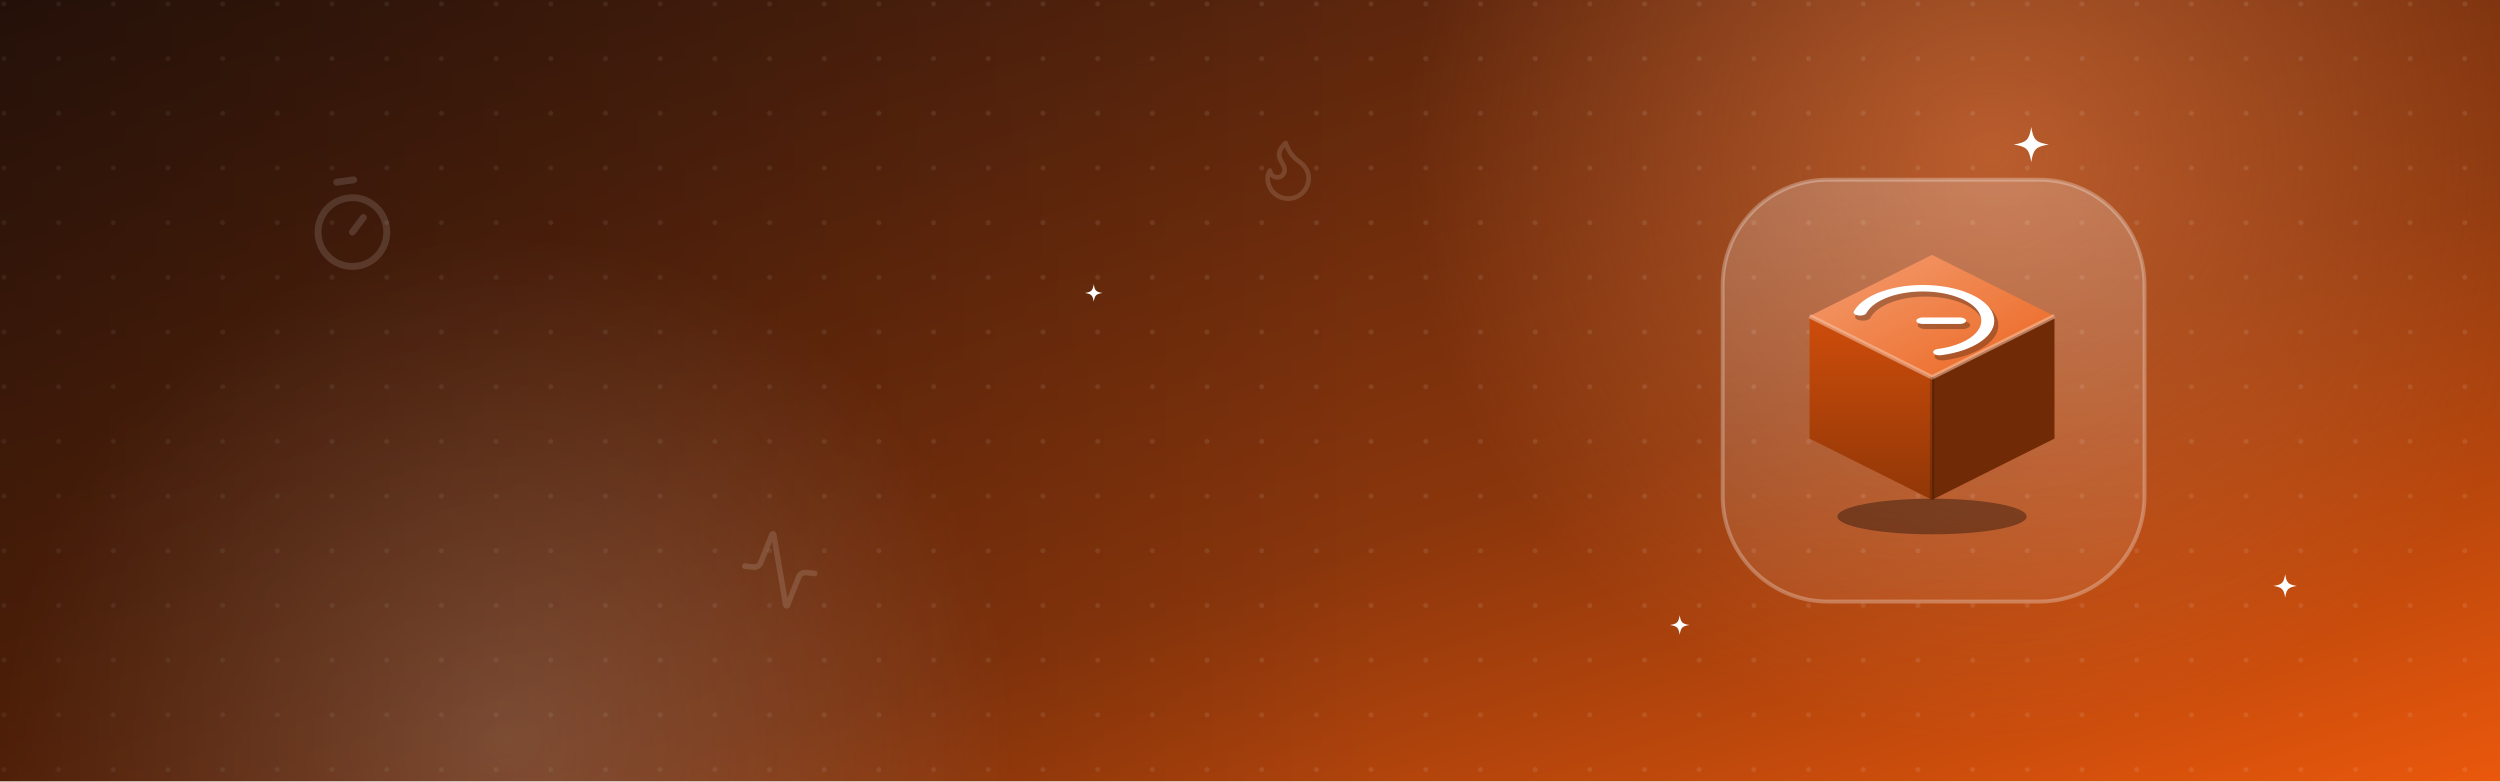
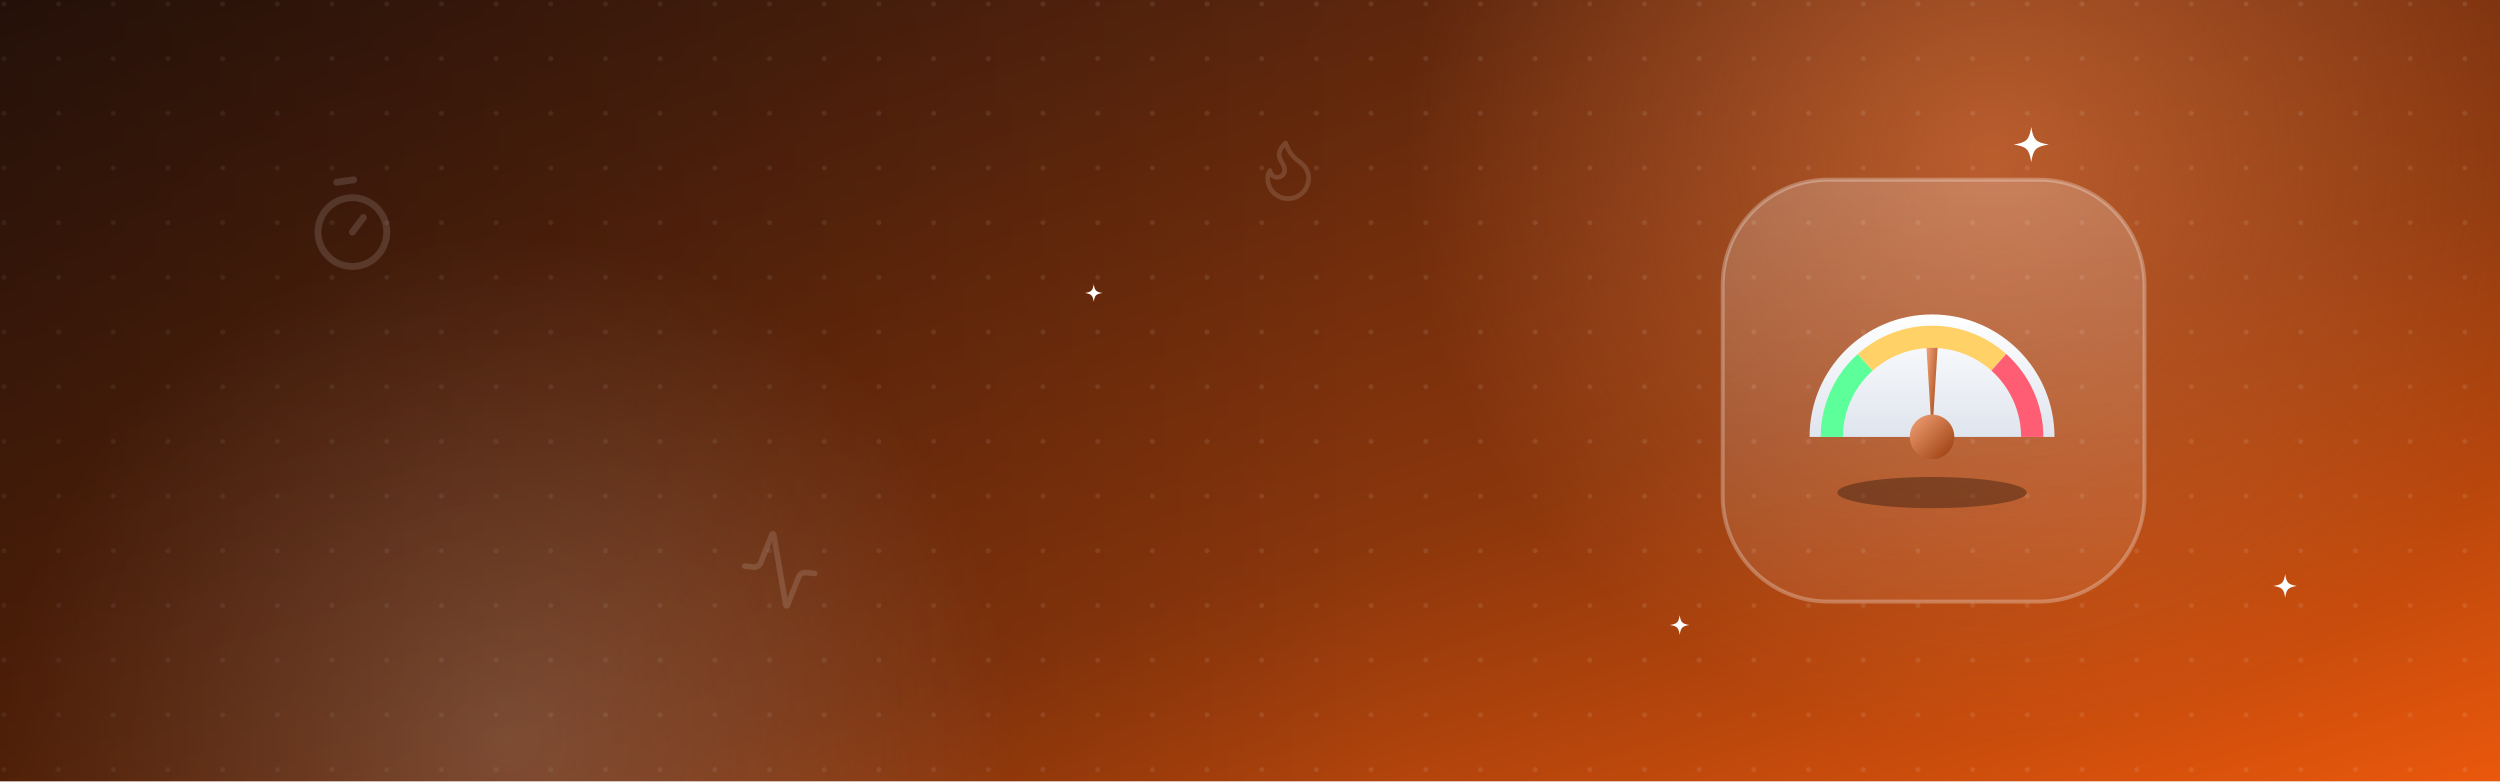
<svg xmlns="http://www.w3.org/2000/svg" viewBox="0 0 1280 400" role="img" aria-hidden="true">
  <defs>
    <linearGradient id="bg" x1="0" y1="0" x2="1" y2="1">
      <stop offset="0" stop-color="#37190d" />
      <stop offset=".62" stop-color="#8a360c" />
      <stop offset="1" stop-color="#ea580c" />
    </linearGradient>
    <radialGradient id="o1">
      <stop offset="0" stop-color="#ef8249" stop-opacity=".55" />
      <stop offset="1" stop-color="#ef8249" stop-opacity="0" />
    </radialGradient>
    <radialGradient id="o2">
      <stop offset="0" stop-color="#ffffff" stop-opacity=".22" />
      <stop offset="1" stop-color="#ffffff" stop-opacity="0" />
    </radialGradient>
    <pattern id="dots" width="28" height="28" patternUnits="userSpaceOnUse">
      <circle cx="2" cy="2" r="1.3" fill="#ffffff" fill-opacity=".09" />
    </pattern>
    <linearGradient id="glass" x1="0" y1="0" x2="0" y2="1">
      <stop offset="0" stop-color="#ffffff" stop-opacity=".22" />
      <stop offset="1" stop-color="#ffffff" stop-opacity=".06" />
    </linearGradient>
    <linearGradient id="fade" x1="0" y1="0" x2="1" y2="0">
      <stop offset="0" stop-color="#000" stop-opacity=".35" />
      <stop offset=".55" stop-color="#000" stop-opacity="0" />
    </linearGradient>
-     <linearGradient id="bbt" x1="0" y1="0" x2="1" y2="1">
-       <stop offset="0" stop-color="#f39e72" />
-       <stop offset="1" stop-color="#ec651f" />
+     <linearGradient id="bbm" x1="0" y1="0" x2="1" y2="1">
+       <stop offset="0" stop-color="#f3a379" />
+       <stop offset="1" stop-color="#983908" />
    </linearGradient>
-     <linearGradient id="bbl" x1="0" y1="0" x2="0" y2="1">
-       <stop offset="0" stop-color="#ce4d0b" />
-       <stop offset="1" stop-color="#913707" />
+     <linearGradient id="bbv" x1="0" y1="0" x2="0" y2="1">
+       <stop offset="0" stop-color="#f3a379" />
+       <stop offset="1" stop-color="#ea580c" />
    </linearGradient>
-     <linearGradient id="bbsh" x1="0" y1="0" x2="1" y2="0">
+     <linearGradient id="bbw" x1="0" y1="0" x2="0" y2="1">
+       <stop offset="0" stop-color="#ffffff" />
+       <stop offset="1" stop-color="#dfe5ee" />
+     </linearGradient>
+     <linearGradient id="bbg" x1="0" y1="0" x2="0" y2="1">
+       <stop offset="0" stop-color="#ffe08a" />
+       <stop offset="1" stop-color="#f2a62b" />
+     </linearGradient>
+     <radialGradient id="bbh" cx=".3" cy=".25" r=".7">
+       <stop offset="0" stop-color="#fff" stop-opacity=".55" />
+       <stop offset="1" stop-color="#fff" stop-opacity="0" />
+     </radialGradient>
+     <linearGradient id="bbs" x1="0" y1="0" x2="1" y2="0">
      <stop offset="0" stop-color="#fff" stop-opacity="0" />
-       <stop offset=".5" stop-color="#fff" stop-opacity=".55" />
+       <stop offset=".5" stop-color="#fff" stop-opacity=".6" />
      <stop offset="1" stop-color="#fff" stop-opacity="0" />
    </linearGradient>
-     <clipPath id="bbc">
-       <path d="M32 10 L54 21 L32 32 L10 21 Z" />
-     </clipPath>
  </defs>
  <style>.b1,.b2,.f,.s,.k{transform-box:fill-box;transform-origin:50% 50%}
@keyframes b1{to{transform:translate(-90px,40px) scale(1.15)}}@keyframes b2{to{transform:translate(70px,-30px) scale(.9)}}
@keyframes f{0%,100%{transform:translateY(0)}50%{transform:translateY(-10px)}}
@keyframes s{0%,100%{opacity:.25;transform:scale(.5) rotate(0)}50%{opacity:.95;transform:scale(1) rotate(45deg)}}
@keyframes k{0%,100%{transform:translateY(0)}50%{transform:translateY(-6px)}}
.b1{animation:b1 16s ease-in-out infinite alternate}.b2{animation:b2 19s ease-in-out infinite alternate}
.f{animation:f 9s ease-in-out infinite}.f1{animation-duration:11s;animation-delay:-3s}.f2{animation-duration:13s;animation-delay:-6s}
.s{animation:s 3.4s ease-in-out infinite}.k{animation:k 6s ease-in-out infinite}
- @media (prefers-reduced-motion:reduce){.b1,.b2,.f,.s,.k{animation:none!important}}.bbbob,.bbshadow{transform-box:fill-box;transform-origin:50% 50%}@keyframes bbb{0%,100%{transform:translateY(0)}50%{transform:translateY(-2.2px)}}@keyframes bbsd{0%,100%{transform:scaleX(1);opacity:.35}50%{transform:scaleX(.86);opacity:.22}}@keyframes bbs{0%,55%{transform:translateX(0)}100%{transform:translateX(78px)}}@keyframes bbg{0%,100%{opacity:.9}50%{opacity:1}}.bbbob{animation:bbb 4.2s ease-in-out infinite}.bbshadow{animation:bbsd 4.2s ease-in-out infinite}.bbshine{animation:bbs 5.5s ease-in-out infinite}.bbglow{animation:bbg 4.2s ease-in-out infinite}</style>
+ @media (prefers-reduced-motion:reduce){.b1,.b2,.f,.s,.k{animation:none!important}}.bbfl,.bbpu,.bbbl,.bbsp,.bbwg,.bbri,.bbsd,.bbpop{transform-box:fill-box;transform-origin:50% 50%}.bbgr{transform-box:fill-box;transform-origin:50% 100%}@keyframes bbfl{0%,100%{transform:translateY(0)}50%{transform:translateY(-2px)}}.bbfl{animation:bbfl 4.2s ease-in-out infinite}@keyframes bbsd{0%,100%{transform:scaleX(1);opacity:.32}50%{transform:scaleX(.85);opacity:.2}}.bbsd{animation:bbsd 4.2s ease-in-out infinite}@keyframes bbpu{0%,100%{opacity:.55}50%{opacity:1}}.bbpu{animation:bbpu 2.4s ease-in-out infinite}@keyframes bbbl{0%,44%,56%,100%{opacity:1}50%{opacity:.15}}.bbbl{animation:bbbl 3s steps(1,end) infinite}@keyframes bbsp{to{transform:rotate(360deg)}}.bbsp{animation:bbsp 14s linear infinite}@keyframes bbwg{0%,100%{transform:rotate(-6deg)}50%{transform:rotate(6deg)}}.bbwg{animation:bbwg 3.4s ease-in-out infinite}@keyframes bbri{0%{transform:translateY(2px);opacity:.7}100%{transform:translateY(-3.5px);opacity:1}}.bbri{animation:bbri 1.6s ease-in-out infinite alternate}@keyframes bbgr{0%,100%{transform:scaleY(.55)}50%{transform:scaleY(1)}}.bbgr{animation:bbgr 2.8s ease-in-out infinite}@keyframes bbpop{0%,100%{transform:scale(.9)}50%{transform:scale(1.08)}}.bbpop{animation:bbpop 2.6s ease-in-out infinite}@keyframes bbsh{0%,60%{transform:translateX(-30px)}100%{transform:translateX(70px)}}.bbsh{animation:bbsh 5s ease-in-out infinite}@keyframes bbdash{to{stroke-dashoffset:-40}}.bbdash{animation:bbdash 2.4s linear infinite}@keyframes bbsw{0%,100%{transform:rotate(-50deg)}50%{transform:rotate(35deg)}}</style>
  <rect width="1280" height="400" fill="url(#bg)" />
  <circle class="b1" cx="1020" cy="80" r="300" fill="url(#o1)" />
  <circle class="b2" cx="260" cy="380" r="260" fill="url(#o2)" />
  <rect width="1280" height="400" fill="url(#dots)" />
  <rect width="1280" height="400" fill="url(#fade)" />
  <g transform="translate(150 92) rotate(-8) scale(2.2)">
    <g class="f f0" fill="none" stroke="#ffffff" stroke-opacity=".13" stroke-width="1.6" stroke-linecap="round" stroke-linejoin="round">
      <line x1="10" x2="14" y1="2" y2="2" />
      <line x1="12" x2="15" y1="14" y2="11" />
      <circle cx="12" cy="14" r="8" />
    </g>
  </g>
  <g transform="translate(380 268) rotate(6) scale(1.8)">
    <g class="f f1" fill="none" stroke="#ffffff" stroke-opacity=".13" stroke-width="1.6" stroke-linecap="round" stroke-linejoin="round">
      <path d="M22 12h-2.48a2 2 0 0 0-1.93 1.46l-2.35 8.36a.25.25 0 0 1-.48 0L9.24 2.18a.25.25 0 0 0-.48 0l-2.35 8.36A2 2 0 0 1 4.49 12H2" />
    </g>
  </g>
  <g transform="translate(640 70) rotate(-4) scale(1.5)">
    <g class="f f2" fill="none" stroke="#ffffff" stroke-opacity=".13" stroke-width="1.6" stroke-linecap="round" stroke-linejoin="round">
      <path d="M12 3q1 4 4 6.5t3 5.5a1 1 0 0 1-14 0 5 5 0 0 1 1-3 1 1 0 0 0 5 0c0-2-1.5-3-1.5-5q0-2 2.5-4" />
    </g>
  </g>
  <g class="k">
    <rect x="882" y="92" width="216" height="216" rx="54" fill="url(#glass)" stroke="#ffffff" stroke-opacity=".28" stroke-width="2" />
-     <g transform="translate(898 102) scale(2.85)">
-       <g class="bbbob">
-         <ellipse cx="32" cy="57" rx="17" ry="3.2" fill="#000" opacity=".35" class="bbshadow" />
-         <path d="M10 21 L32 32 V54 L10 43 Z" fill="url(#bbl)" />
-         <path d="M54 21 L32 32 V54 L54 43 Z" fill="#702a06" />
-         <path d="M32 10 L54 21 L32 32 L10 21 Z" fill="url(#bbt)" />
-         <path d="M10 21 L32 32 L54 21" fill="none" stroke="#f8c5aa" stroke-opacity=".55" stroke-width=".8" stroke-linejoin="round" />
-         <path d="M32 32 V54" stroke="#000" stroke-opacity=".18" stroke-width=".8" />
-         <g clip-path="url(#bbc)">
-           <rect class="bbshine" x="-14" y="6" width="14" height="30" fill="url(#bbsh)" transform="skewX(-25)" />
+     <g transform="translate(898 104) scale(2.85)">
+       <ellipse class="bbsd" cx="32" cy="52" rx="17" ry="2.8" fill="#000" opacity=".32" />
+       <g class="bbfl">
+         <path d="M10 42a22 22 0 1 1 44 0z" fill="url(#bbw)" />
+         <path d="M14 42a18 18 0 0 1 6-13.4" fill="none" stroke="#5dff9b" stroke-width="4" />
+         <path d="M20 28.6a18 18 0 0 1 24 0" fill="none" stroke="#ffd166" stroke-width="4" />
+         <path d="M44 28.6A18 18 0 0 1 50 42" fill="none" stroke="#ff5d73" stroke-width="4" />
+         <g style="transform-origin:32px 42px;transform-box:view-box;animation:bbsw 3.6s ease-in-out infinite">
+           <path d="M32 42 31 26h2z" fill="url(#bbm)" />
        </g>
-         <g transform="translate(.5 .8)">
-           <g transform="matrix(0.825 0.4125 -0.825 0.4125 32 11.100)" fill="none" stroke="#000" stroke-opacity=".28" stroke-width="2.4" stroke-linecap="round" stroke-linejoin="round">
-             <path d="m12 14 4-4" />
-             <path d="M3.34 19a10 10 0 1 1 17.32 0" />
-           </g>
-         </g>
-         <g class="bbglow" transform="matrix(0.825 0.4125 -0.825 0.4125 32 11.100)" fill="none" stroke="#fff" stroke-width="2" stroke-linecap="round" stroke-linejoin="round">
-           <path d="m12 14 4-4" />
-           <path d="M3.34 19a10 10 0 1 1 17.32 0" />
-         </g>
+         <circle cx="32" cy="42" r="4" fill="url(#bbm)" />
      </g>
    </g>
  </g>
  <g transform="translate(1040 74) scale(0.9)">
    <path class="s" style="animation-delay:0s" d="M0 -10 C1.2 -2.6 2.6 -1.2 10 0 C2.6 1.2 1.2 2.6 0 10 C-1.2 2.6 -2.6 1.2 -10 0 C-2.6 -1.2 -1.2 -2.6 0 -10Z" fill="#ffffff" />
  </g>
  <g transform="translate(1170 300) scale(0.6)">
    <path class="s" style="animation-delay:1.1s" d="M0 -10 C1.2 -2.6 2.6 -1.2 10 0 C2.6 1.2 1.2 2.6 0 10 C-1.2 2.6 -2.6 1.2 -10 0 C-2.6 -1.2 -1.2 -2.6 0 -10Z" fill="#ffffff" />
  </g>
  <g transform="translate(860 320) scale(0.5)">
    <path class="s" style="animation-delay:2.2s" d="M0 -10 C1.2 -2.6 2.6 -1.2 10 0 C2.6 1.2 1.2 2.6 0 10 C-1.2 2.6 -2.6 1.2 -10 0 C-2.6 -1.2 -1.2 -2.6 0 -10Z" fill="#ffffff" />
  </g>
  <g transform="translate(560 150) scale(0.45)">
    <path class="s" style="animation-delay:0.6s" d="M0 -10 C1.2 -2.6 2.6 -1.2 10 0 C2.6 1.2 1.2 2.6 0 10 C-1.2 2.6 -2.6 1.2 -10 0 C-2.6 -1.2 -1.2 -2.6 0 -10Z" fill="#ffffff" />
  </g>
</svg>
